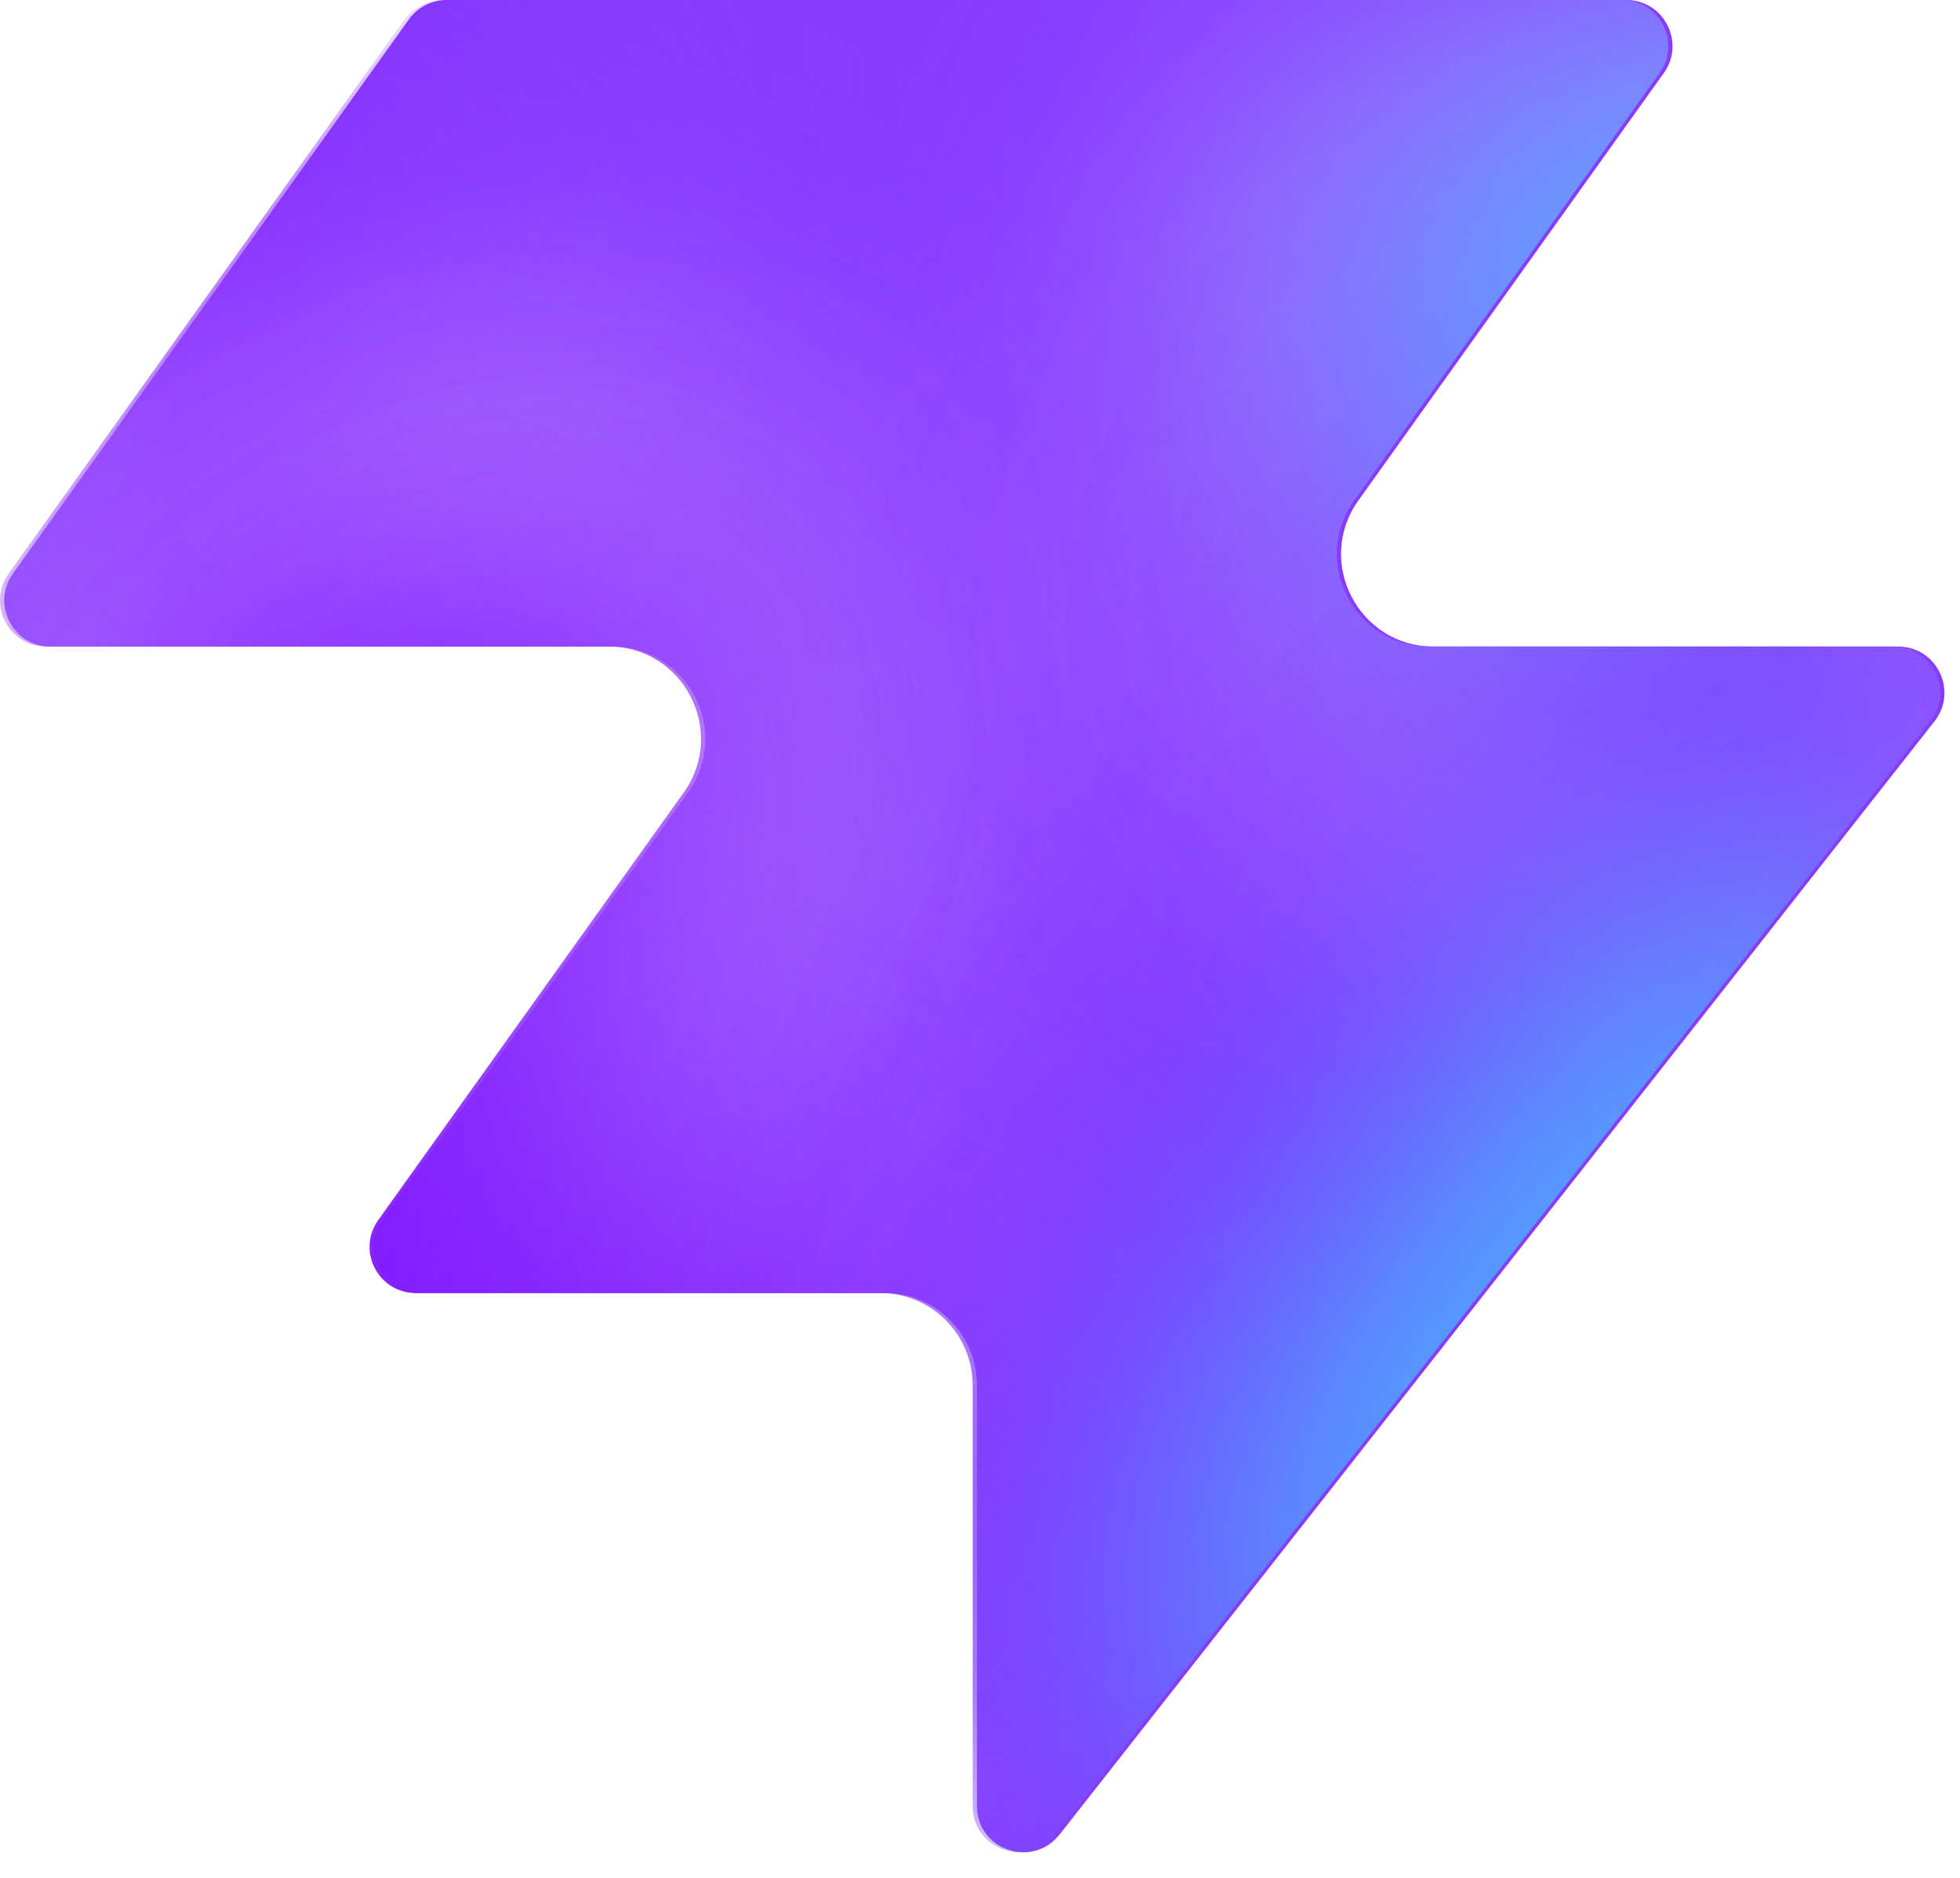
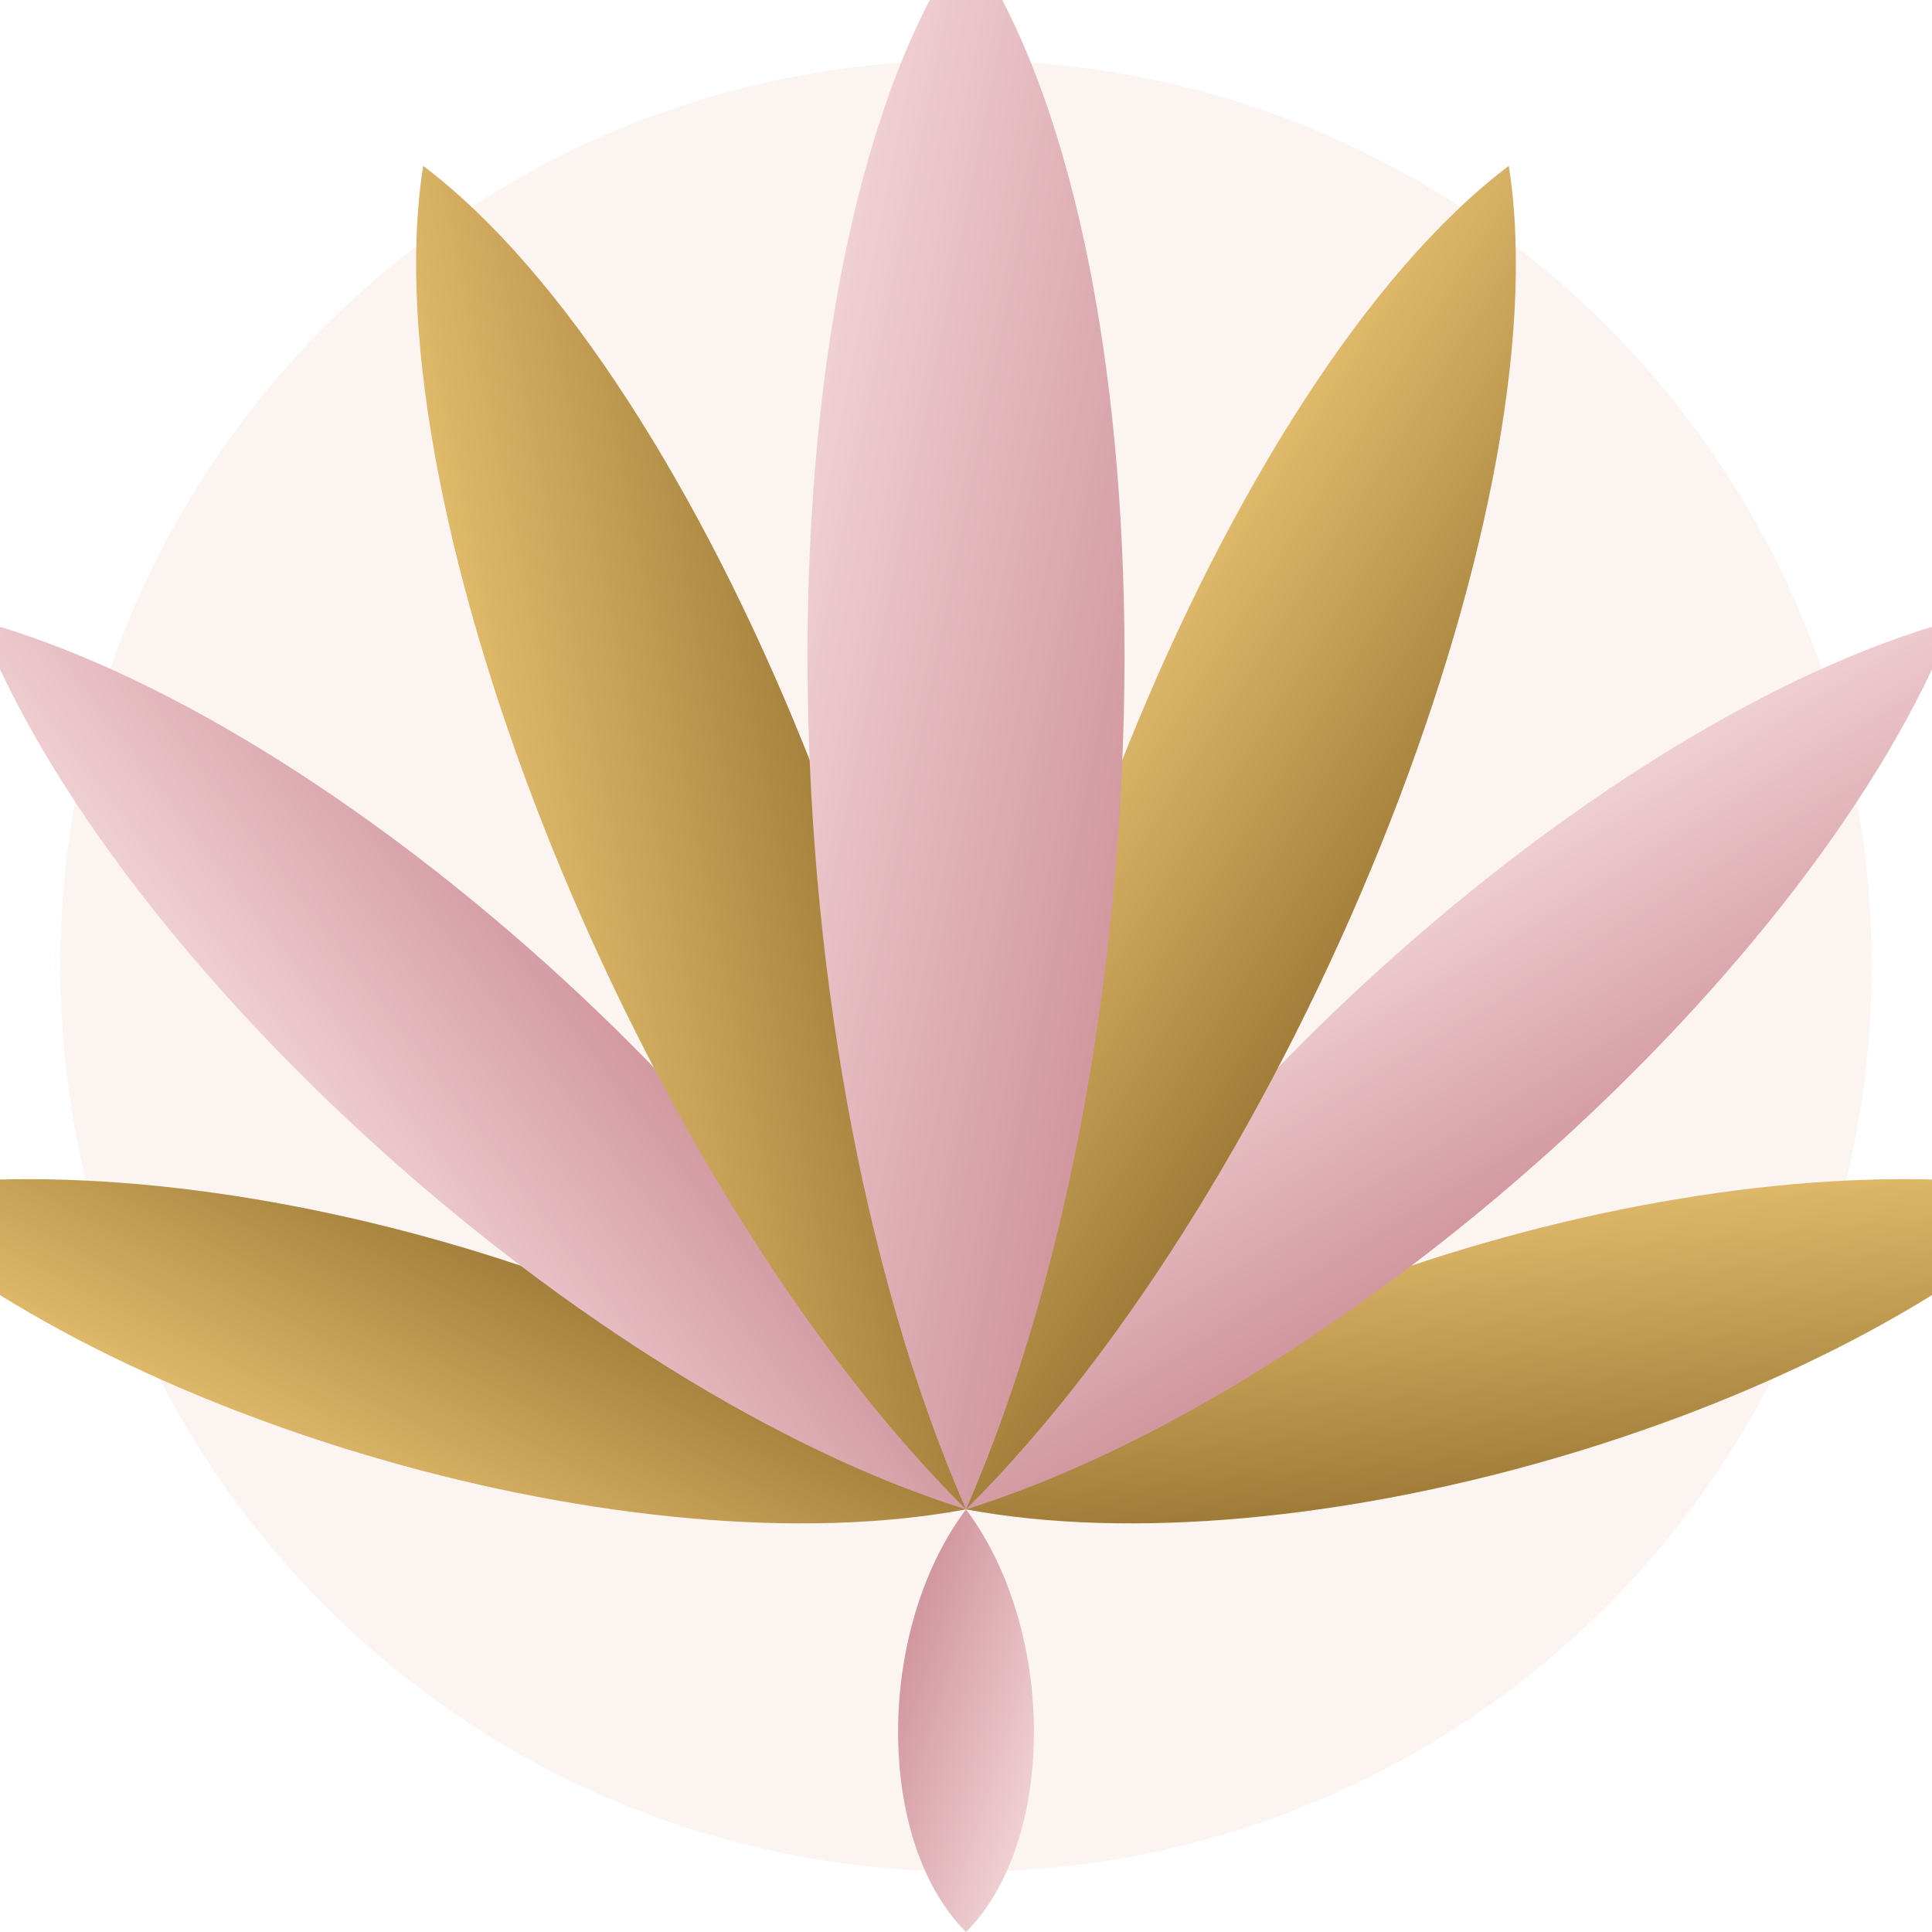
- <svg xmlns="http://www.w3.org/2000/svg" width="48" height="46" fill="none" viewBox="0 0 48 46">
-   <path fill="#863bff" d="M25.946 44.938c-.664.845-2.021.375-2.021-.698V33.937a2.26 2.26 0 0 0-2.262-2.262H10.287c-.92 0-1.456-1.04-.92-1.788l7.48-10.471c1.07-1.497 0-3.578-1.842-3.578H1.237c-.92 0-1.456-1.04-.92-1.788L10.013.474c.214-.297.556-.474.92-.474h28.894c.92 0 1.456 1.04.92 1.788l-7.48 10.471c-1.07 1.498 0 3.579 1.842 3.579h11.377c.943 0 1.473 1.088.89 1.83L25.947 44.94z" style="fill:#863bff;fill:color(display-p3 .525 .23 1);fill-opacity:1" />
-   <mask id="a" width="48" height="46" x="0" y="0" maskUnits="userSpaceOnUse" style="mask-type:alpha">
-     <path fill="#000" d="M25.842 44.938c-.664.844-2.021.375-2.021-.698V33.937a2.26 2.26 0 0 0-2.262-2.262H10.183c-.92 0-1.456-1.04-.92-1.788l7.48-10.471c1.07-1.498 0-3.579-1.842-3.579H1.133c-.92 0-1.456-1.04-.92-1.787L9.91.473c.214-.297.556-.474.92-.474h28.894c.92 0 1.456 1.04.92 1.788l-7.48 10.471c-1.07 1.498 0 3.578 1.842 3.578h11.377c.943 0 1.473 1.088.89 1.832L25.843 44.94z" style="fill:#000;fill-opacity:1" />
-   </mask>
-   <g mask="url(#a)">
-     <g filter="url(#b)">
-       <ellipse cx="5.508" cy="14.704" fill="#ede6ff" rx="5.508" ry="14.704" style="fill:#ede6ff;fill:color(display-p3 .927 .903 1);fill-opacity:1" transform="matrix(.00324 1 1 -.00324 -4.47 31.516)" />
+ <svg xmlns="http://www.w3.org/2000/svg" viewBox="0 0 64 64" fill="none">
+   <defs>
+     <linearGradient id="fp" x1="0" y1="0" x2="1" y2="1">
+       <stop offset="0" stop-color="#f7dee0" />
+       <stop offset="1" stop-color="#c98690" />
+     </linearGradient>
+     <linearGradient id="fg" x1="0" y1="0" x2="1" y2="1">
+       <stop offset="0" stop-color="#f0c977" />
+       <stop offset="1" stop-color="#8d6a2a" />
+     </linearGradient>
+   </defs>
+   <circle cx="32" cy="32" r="30" fill="#fbf4f1" />
+   <g transform="translate(32 50)">
+     <g transform="rotate(-74)">
+       <path d="M 0 0 C -5 -10 -5 -28 0 -38 C 5 -28 5 -10 0 0 Z" fill="url(#fg)" />
    </g>
-     <g filter="url(#c)">
-       <ellipse cx="10.399" cy="29.851" fill="#ede6ff" rx="10.399" ry="29.851" style="fill:#ede6ff;fill:color(display-p3 .927 .903 1);fill-opacity:1" transform="matrix(.00324 1 1 -.00324 -39.328 7.883)" />
+     <g transform="rotate(74)">
+       <path d="M 0 0 C -5 -10 -5 -28 0 -38 C 5 -28 5 -10 0 0 Z" fill="url(#fg)" />
    </g>
-     <g filter="url(#d)">
-       <ellipse cx="5.508" cy="30.487" fill="#7e14ff" rx="5.508" ry="30.487" style="fill:#7e14ff;fill:color(display-p3 .492 .077 1);fill-opacity:1" transform="rotate(89.814 -25.913 -14.639)scale(1 -1)" />
+     <g transform="rotate(-48)">
+       <path d="M 0 0 C -5.5 -12 -5.5 -33 0 -44 C 5.5 -33 5.5 -12 0 0 Z" fill="url(#fp)" />
    </g>
-     <g filter="url(#e)">
-       <ellipse cx="5.508" cy="30.599" fill="#7e14ff" rx="5.508" ry="30.599" style="fill:#7e14ff;fill:color(display-p3 .492 .077 1);fill-opacity:1" transform="rotate(89.814 -32.644 -3.334)scale(1 -1)" />
+     <g transform="rotate(48)">
+       <path d="M 0 0 C -5.5 -12 -5.5 -33 0 -44 C 5.5 -33 5.5 -12 0 0 Z" fill="url(#fp)" />
    </g>
-     <g filter="url(#f)">
-       <ellipse cx="5.508" cy="30.599" fill="#7e14ff" rx="5.508" ry="30.599" style="fill:#7e14ff;fill:color(display-p3 .492 .077 1);fill-opacity:1" transform="matrix(.00324 1 1 -.00324 -34.34 30.47)" />
+     <g transform="rotate(-22)">
+       <path d="M 0 0 C -6 -14 -6 -38 0 -48 C 6 -38 6 -14 0 0 Z" fill="url(#fg)" />
    </g>
-     <g filter="url(#g)">
-       <ellipse cx="14.072" cy="22.078" fill="#ede6ff" rx="14.072" ry="22.078" style="fill:#ede6ff;fill:color(display-p3 .927 .903 1);fill-opacity:1" transform="rotate(93.35 24.506 48.493)scale(-1 1)" />
+     <g transform="rotate(22)">
+       <path d="M 0 0 C -6 -14 -6 -38 0 -48 C 6 -38 6 -14 0 0 Z" fill="url(#fg)" />
    </g>
-     <g filter="url(#h)">
-       <ellipse cx="3.47" cy="21.501" fill="#7e14ff" rx="3.47" ry="21.501" style="fill:#7e14ff;fill:color(display-p3 .492 .077 1);fill-opacity:1" transform="rotate(89.009 28.708 47.59)scale(-1 1)" />
-     </g>
-     <g filter="url(#i)">
-       <ellipse cx="3.47" cy="21.501" fill="#7e14ff" rx="3.47" ry="21.501" style="fill:#7e14ff;fill:color(display-p3 .492 .077 1);fill-opacity:1" transform="rotate(89.009 28.708 47.59)scale(-1 1)" />
-     </g>
-     <g filter="url(#j)">
-       <ellipse cx=".387" cy="8.972" fill="#7e14ff" rx="4.407" ry="29.108" style="fill:#7e14ff;fill:color(display-p3 .492 .077 1);fill-opacity:1" transform="rotate(39.51 .387 8.972)" />
-     </g>
-     <g filter="url(#k)">
-       <ellipse cx="47.523" cy="-6.092" fill="#7e14ff" rx="4.407" ry="29.108" style="fill:#7e14ff;fill:color(display-p3 .492 .077 1);fill-opacity:1" transform="rotate(37.892 47.523 -6.092)" />
-     </g>
-     <g filter="url(#l)">
-       <ellipse cx="41.412" cy="6.333" fill="#47bfff" rx="5.971" ry="9.665" style="fill:#47bfff;fill:color(display-p3 .28 .748 1);fill-opacity:1" transform="rotate(37.892 41.412 6.333)" />
-     </g>
-     <g filter="url(#m)">
-       <ellipse cx="-1.879" cy="38.332" fill="#7e14ff" rx="4.407" ry="29.108" style="fill:#7e14ff;fill:color(display-p3 .492 .077 1);fill-opacity:1" transform="rotate(37.892 -1.88 38.332)" />
-     </g>
-     <g filter="url(#n)">
-       <ellipse cx="-1.879" cy="38.332" fill="#7e14ff" rx="4.407" ry="29.108" style="fill:#7e14ff;fill:color(display-p3 .492 .077 1);fill-opacity:1" transform="rotate(37.892 -1.88 38.332)" />
-     </g>
-     <g filter="url(#o)">
-       <ellipse cx="35.651" cy="29.907" fill="#7e14ff" rx="4.407" ry="29.108" style="fill:#7e14ff;fill:color(display-p3 .492 .077 1);fill-opacity:1" transform="rotate(37.892 35.651 29.907)" />
-     </g>
-     <g filter="url(#p)">
-       <ellipse cx="38.418" cy="32.4" fill="#47bfff" rx="5.971" ry="15.297" style="fill:#47bfff;fill:color(display-p3 .28 .748 1);fill-opacity:1" transform="rotate(37.892 38.418 32.4)" />
+     <path d="M 0 0 C -7 -16 -7 -42 0 -52 C 7 -42 7 -16 0 0 Z" fill="url(#fp)" />
+     <g transform="rotate(180)">
+       <path d="M 0 0 C -3 -4 -3 -11 0 -14 C 3 -11 3 -4 0 0 Z" fill="url(#fp)" />
    </g>
  </g>
-   <defs>
-     <filter id="b" width="60.045" height="41.654" x="-19.77" y="16.149" color-interpolation-filters="sRGB" filterUnits="userSpaceOnUse">
-       <feFlood flood-opacity="0" result="BackgroundImageFix" />
-       <feBlend in="SourceGraphic" in2="BackgroundImageFix" result="shape" />
-       <feGaussianBlur result="effect1_foregroundBlur_2002_17158" stdDeviation="7.659" />
-     </filter>
-     <filter id="c" width="90.34" height="51.437" x="-54.613" y="-7.533" color-interpolation-filters="sRGB" filterUnits="userSpaceOnUse">
-       <feFlood flood-opacity="0" result="BackgroundImageFix" />
-       <feBlend in="SourceGraphic" in2="BackgroundImageFix" result="shape" />
-       <feGaussianBlur result="effect1_foregroundBlur_2002_17158" stdDeviation="7.659" />
-     </filter>
-     <filter id="d" width="79.355" height="29.4" x="-49.64" y="2.03" color-interpolation-filters="sRGB" filterUnits="userSpaceOnUse">
-       <feFlood flood-opacity="0" result="BackgroundImageFix" />
-       <feBlend in="SourceGraphic" in2="BackgroundImageFix" result="shape" />
-       <feGaussianBlur result="effect1_foregroundBlur_2002_17158" stdDeviation="4.596" />
-     </filter>
-     <filter id="e" width="79.579" height="29.4" x="-45.045" y="20.029" color-interpolation-filters="sRGB" filterUnits="userSpaceOnUse">
-       <feFlood flood-opacity="0" result="BackgroundImageFix" />
-       <feBlend in="SourceGraphic" in2="BackgroundImageFix" result="shape" />
-       <feGaussianBlur result="effect1_foregroundBlur_2002_17158" stdDeviation="4.596" />
-     </filter>
-     <filter id="f" width="79.579" height="29.4" x="-43.513" y="21.178" color-interpolation-filters="sRGB" filterUnits="userSpaceOnUse">
-       <feFlood flood-opacity="0" result="BackgroundImageFix" />
-       <feBlend in="SourceGraphic" in2="BackgroundImageFix" result="shape" />
-       <feGaussianBlur result="effect1_foregroundBlur_2002_17158" stdDeviation="4.596" />
-     </filter>
-     <filter id="g" width="74.749" height="58.852" x="15.756" y="-17.901" color-interpolation-filters="sRGB" filterUnits="userSpaceOnUse">
-       <feFlood flood-opacity="0" result="BackgroundImageFix" />
-       <feBlend in="SourceGraphic" in2="BackgroundImageFix" result="shape" />
-       <feGaussianBlur result="effect1_foregroundBlur_2002_17158" stdDeviation="7.659" />
-     </filter>
-     <filter id="h" width="61.377" height="25.362" x="23.548" y="2.284" color-interpolation-filters="sRGB" filterUnits="userSpaceOnUse">
-       <feFlood flood-opacity="0" result="BackgroundImageFix" />
-       <feBlend in="SourceGraphic" in2="BackgroundImageFix" result="shape" />
-       <feGaussianBlur result="effect1_foregroundBlur_2002_17158" stdDeviation="4.596" />
-     </filter>
-     <filter id="i" width="61.377" height="25.362" x="23.548" y="2.284" color-interpolation-filters="sRGB" filterUnits="userSpaceOnUse">
-       <feFlood flood-opacity="0" result="BackgroundImageFix" />
-       <feBlend in="SourceGraphic" in2="BackgroundImageFix" result="shape" />
-       <feGaussianBlur result="effect1_foregroundBlur_2002_17158" stdDeviation="4.596" />
-     </filter>
-     <filter id="j" width="56.045" height="63.649" x="-27.636" y="-22.853" color-interpolation-filters="sRGB" filterUnits="userSpaceOnUse">
-       <feFlood flood-opacity="0" result="BackgroundImageFix" />
-       <feBlend in="SourceGraphic" in2="BackgroundImageFix" result="shape" />
-       <feGaussianBlur result="effect1_foregroundBlur_2002_17158" stdDeviation="4.596" />
-     </filter>
-     <filter id="k" width="54.814" height="64.646" x="20.116" y="-38.415" color-interpolation-filters="sRGB" filterUnits="userSpaceOnUse">
-       <feFlood flood-opacity="0" result="BackgroundImageFix" />
-       <feBlend in="SourceGraphic" in2="BackgroundImageFix" result="shape" />
-       <feGaussianBlur result="effect1_foregroundBlur_2002_17158" stdDeviation="4.596" />
-     </filter>
-     <filter id="l" width="33.541" height="35.313" x="24.641" y="-11.323" color-interpolation-filters="sRGB" filterUnits="userSpaceOnUse">
-       <feFlood flood-opacity="0" result="BackgroundImageFix" />
-       <feBlend in="SourceGraphic" in2="BackgroundImageFix" result="shape" />
-       <feGaussianBlur result="effect1_foregroundBlur_2002_17158" stdDeviation="4.596" />
-     </filter>
-     <filter id="m" width="54.814" height="64.646" x="-29.286" y="6.009" color-interpolation-filters="sRGB" filterUnits="userSpaceOnUse">
-       <feFlood flood-opacity="0" result="BackgroundImageFix" />
-       <feBlend in="SourceGraphic" in2="BackgroundImageFix" result="shape" />
-       <feGaussianBlur result="effect1_foregroundBlur_2002_17158" stdDeviation="4.596" />
-     </filter>
-     <filter id="n" width="54.814" height="64.646" x="-29.286" y="6.009" color-interpolation-filters="sRGB" filterUnits="userSpaceOnUse">
-       <feFlood flood-opacity="0" result="BackgroundImageFix" />
-       <feBlend in="SourceGraphic" in2="BackgroundImageFix" result="shape" />
-       <feGaussianBlur result="effect1_foregroundBlur_2002_17158" stdDeviation="4.596" />
-     </filter>
-     <filter id="o" width="54.814" height="64.646" x="8.244" y="-2.416" color-interpolation-filters="sRGB" filterUnits="userSpaceOnUse">
-       <feFlood flood-opacity="0" result="BackgroundImageFix" />
-       <feBlend in="SourceGraphic" in2="BackgroundImageFix" result="shape" />
-       <feGaussianBlur result="effect1_foregroundBlur_2002_17158" stdDeviation="4.596" />
-     </filter>
-     <filter id="p" width="39.409" height="43.623" x="18.713" y="10.588" color-interpolation-filters="sRGB" filterUnits="userSpaceOnUse">
-       <feFlood flood-opacity="0" result="BackgroundImageFix" />
-       <feBlend in="SourceGraphic" in2="BackgroundImageFix" result="shape" />
-       <feGaussianBlur result="effect1_foregroundBlur_2002_17158" stdDeviation="4.596" />
-     </filter>
-   </defs>
</svg>
